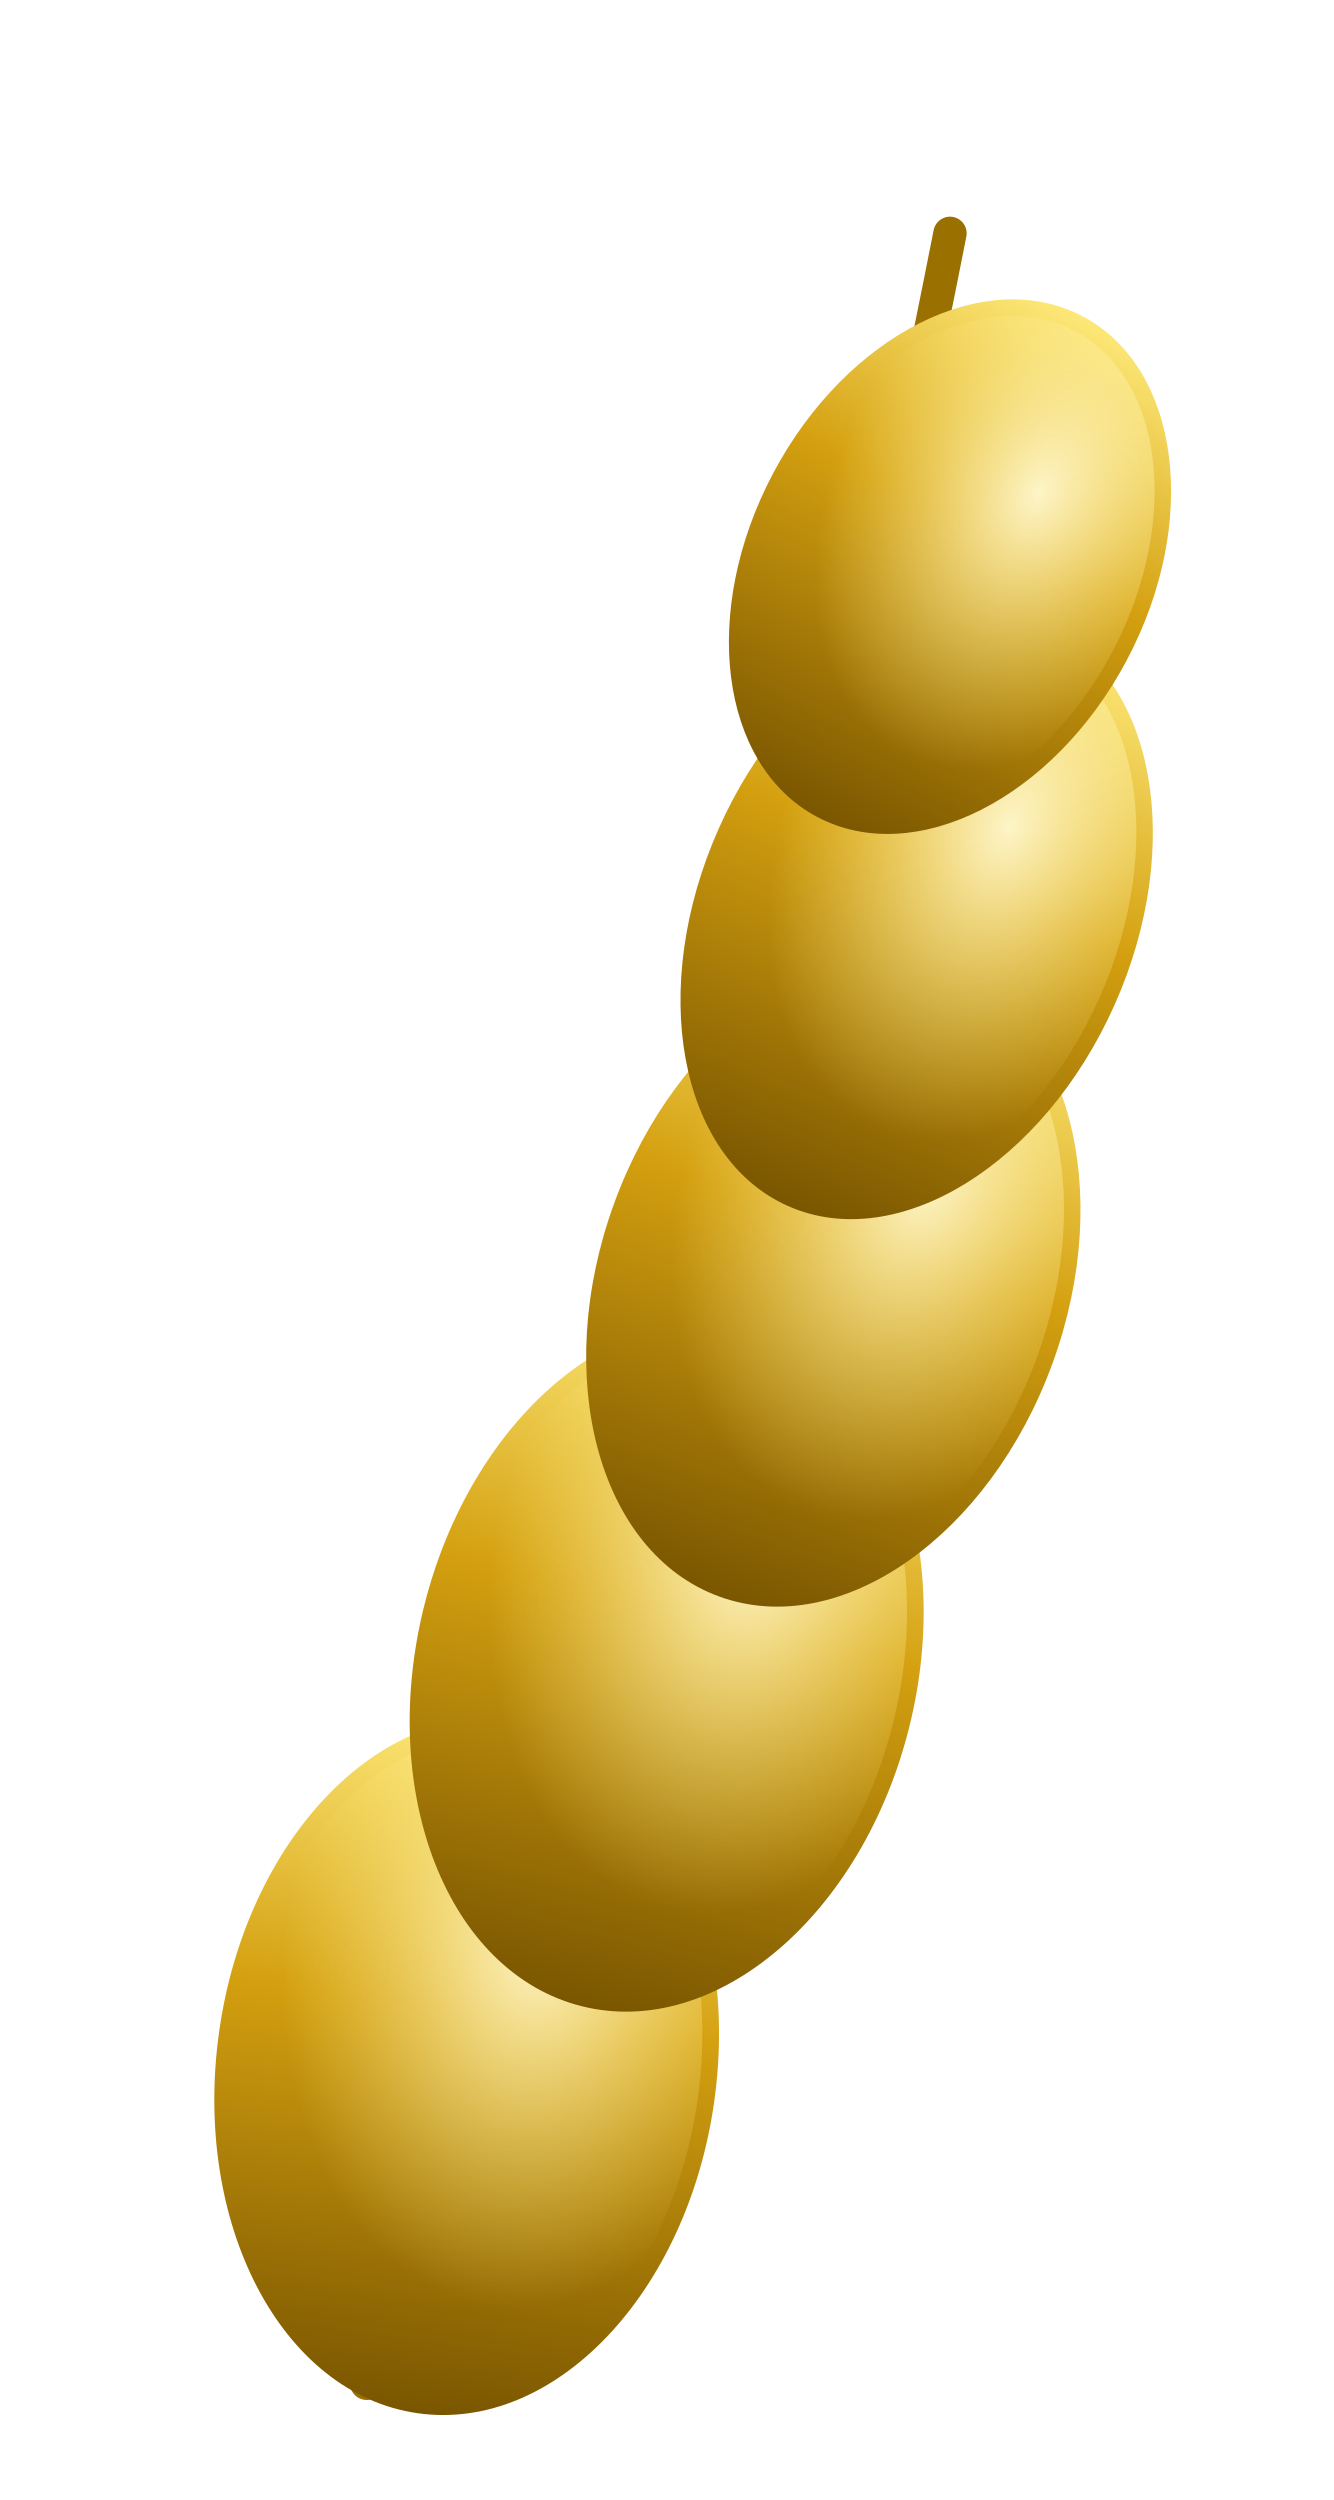
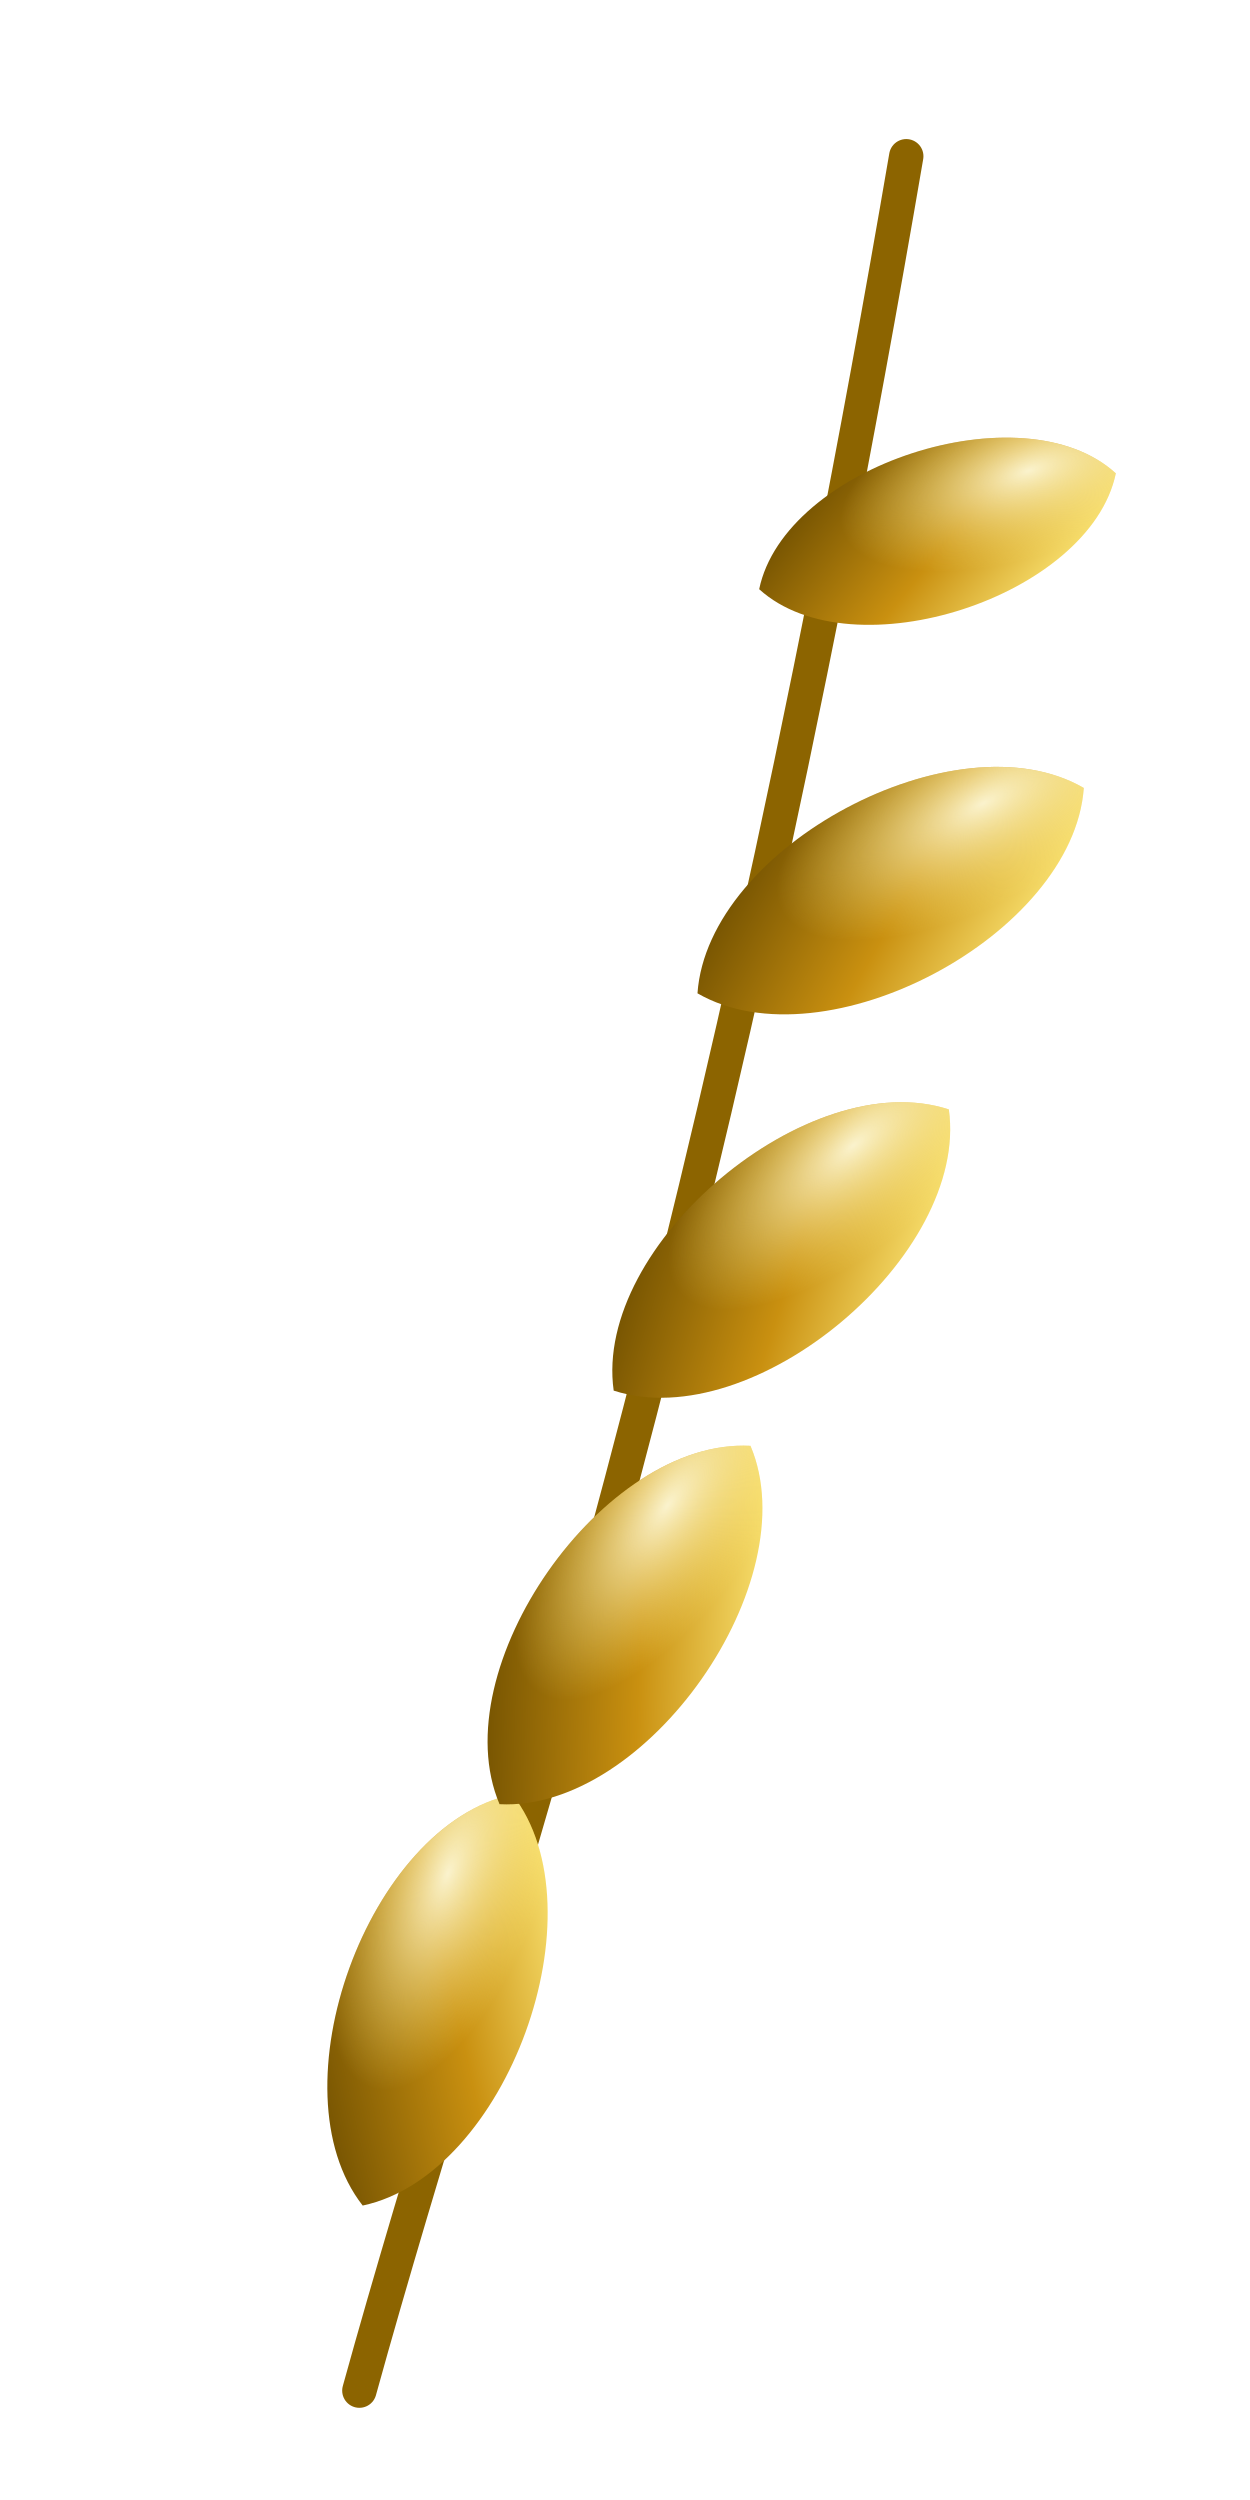
- <svg xmlns="http://www.w3.org/2000/svg" viewBox="0 0 80 150">
+ <svg xmlns="http://www.w3.org/2000/svg" viewBox="0 0 80 160">
  <defs>
-     <linearGradient id="rg" x1="50%" y1="0%" x2="50%" y2="100%">
+     <linearGradient id="rg" x1="20%" y1="5%" x2="80%" y2="95%">
      <stop offset="0%" stop-color="#FDE878" />
-       <stop offset="42%" stop-color="#D4A010" />
-       <stop offset="100%" stop-color="#7A5600" />
+       <stop offset="45%" stop-color="#C99010" />
+       <stop offset="100%" stop-color="#6E4E00" />
    </linearGradient>
-     <radialGradient id="rh" cx="62%" cy="30%" r="55%">
-       <stop offset="0%" stop-color="#FFF8D0" stop-opacity="0.95" />
+     <radialGradient id="rh" cx="68%" cy="22%" r="52%">
+       <stop offset="0%" stop-color="#FFFCE0" stop-opacity="0.9" />
      <stop offset="100%" stop-color="#FDE878" stop-opacity="0" />
    </radialGradient>
  </defs>
-   <path d="M22,143 C30,114 44,80 57,14" stroke="#9A7000" stroke-width="2" fill="none" stroke-linecap="round" />
-   <ellipse cx="28" cy="124" rx="15" ry="21" fill="url(#rg)" transform="rotate(8,28,124)" />
-   <ellipse cx="28" cy="124" rx="14" ry="20" fill="url(#rh)" transform="rotate(8,28,124)" />
-   <ellipse cx="40" cy="100" rx="15" ry="21" fill="url(#rg)" transform="rotate(14,40,100)" />
-   <ellipse cx="40" cy="100" rx="14" ry="20" fill="url(#rh)" transform="rotate(14,40,100)" />
-   <ellipse cx="50" cy="77" rx="14" ry="20" fill="url(#rg)" transform="rotate(20,50,77)" />
-   <ellipse cx="50" cy="77" rx="13" ry="19" fill="url(#rh)" transform="rotate(20,50,77)" />
-   <ellipse cx="55" cy="55" rx="13" ry="19" fill="url(#rg)" transform="rotate(24,55,55)" />
-   <ellipse cx="55" cy="55" rx="12" ry="18" fill="url(#rh)" transform="rotate(24,55,55)" />
-   <ellipse cx="57" cy="34" rx="12" ry="17" fill="url(#rg)" transform="rotate(28,57,34)" />
-   <ellipse cx="57" cy="34" rx="11" ry="16" fill="url(#rh)" transform="rotate(28,57,34)" />
+   <g transform="scale(-1,1) translate(-80,0)">
+     <path d="M57,153 C49,124 35,86 22,10" stroke="#8C6400" stroke-width="2.2" fill="none" stroke-linecap="round" />
+     <g transform="translate(52,128) rotate(-20)">
+       <path d="M0,-14 C8,-9 8,9 0,14 C-8,9 -8,-9 0,-14 Z" fill="url(#rg)" />
+       <path d="M0,-14 C8,-9 8,9 0,14 C-8,9 -8,-9 0,-14 Z" fill="url(#rh)" />
+     </g>
+     <g transform="translate(40,104) rotate(-35)">
+       <path d="M0,-14 C8,-9 8,9 0,14 C-8,9 -8,-9 0,-14 Z" fill="url(#rg)" />
+       <path d="M0,-14 C8,-9 8,9 0,14 C-8,9 -8,-9 0,-14 Z" fill="url(#rh)" />
+     </g>
+     <g transform="translate(30,80) rotate(-50)">
+       <path d="M0,-14 C8,-9 8,9 0,14 C-8,9 -8,-9 0,-14 Z" fill="url(#rg)" />
+       <path d="M0,-14 C8,-9 8,9 0,14 C-8,9 -8,-9 0,-14 Z" fill="url(#rh)" />
+     </g>
+     <g transform="translate(23,57) rotate(-62)">
+       <path d="M0,-14 C8,-9 8,9 0,14 C-8,9 -8,-9 0,-14 Z" fill="url(#rg)" />
+       <path d="M0,-14 C8,-9 8,9 0,14 C-8,9 -8,-9 0,-14 Z" fill="url(#rh)" />
+     </g>
+     <g transform="translate(20,34) rotate(-72)">
+       <path d="M0,-12 C7,-8 7,8 0,12 C-7,8 -7,-8 0,-12 Z" fill="url(#rg)" />
+       <path d="M0,-12 C7,-8 7,8 0,12 C-7,8 -7,-8 0,-12 Z" fill="url(#rh)" />
+     </g>
+   </g>
</svg>
